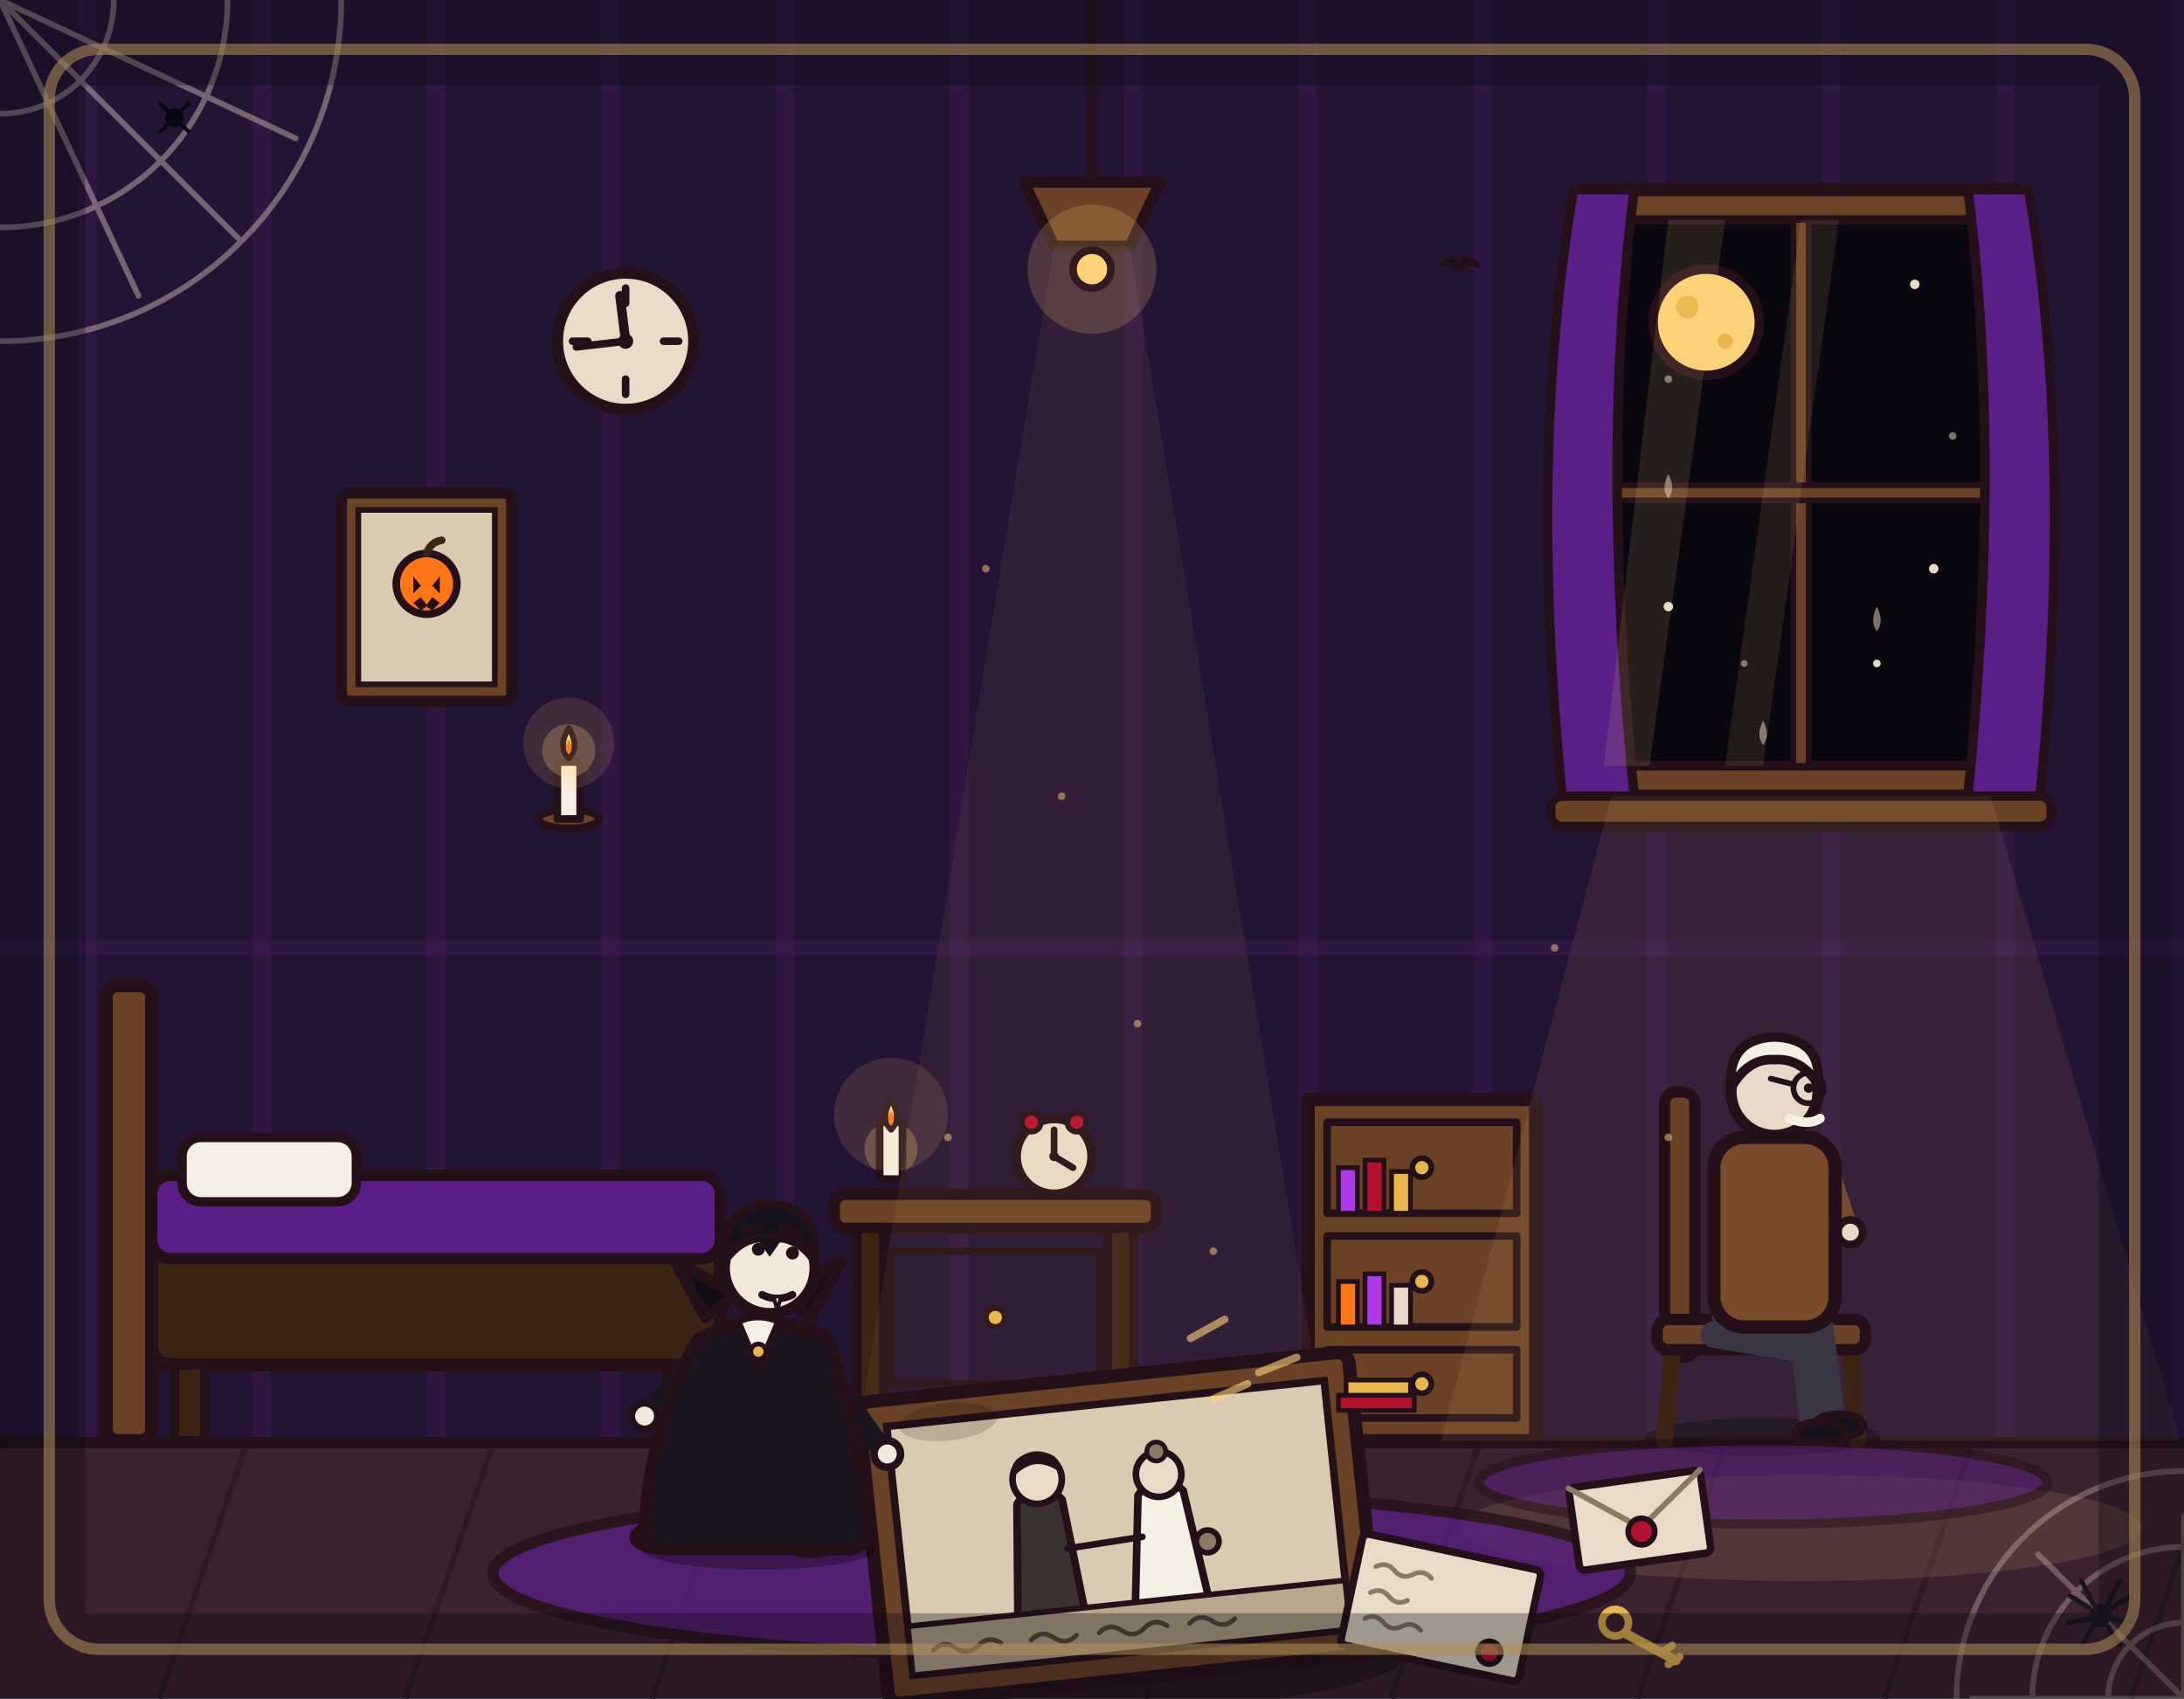
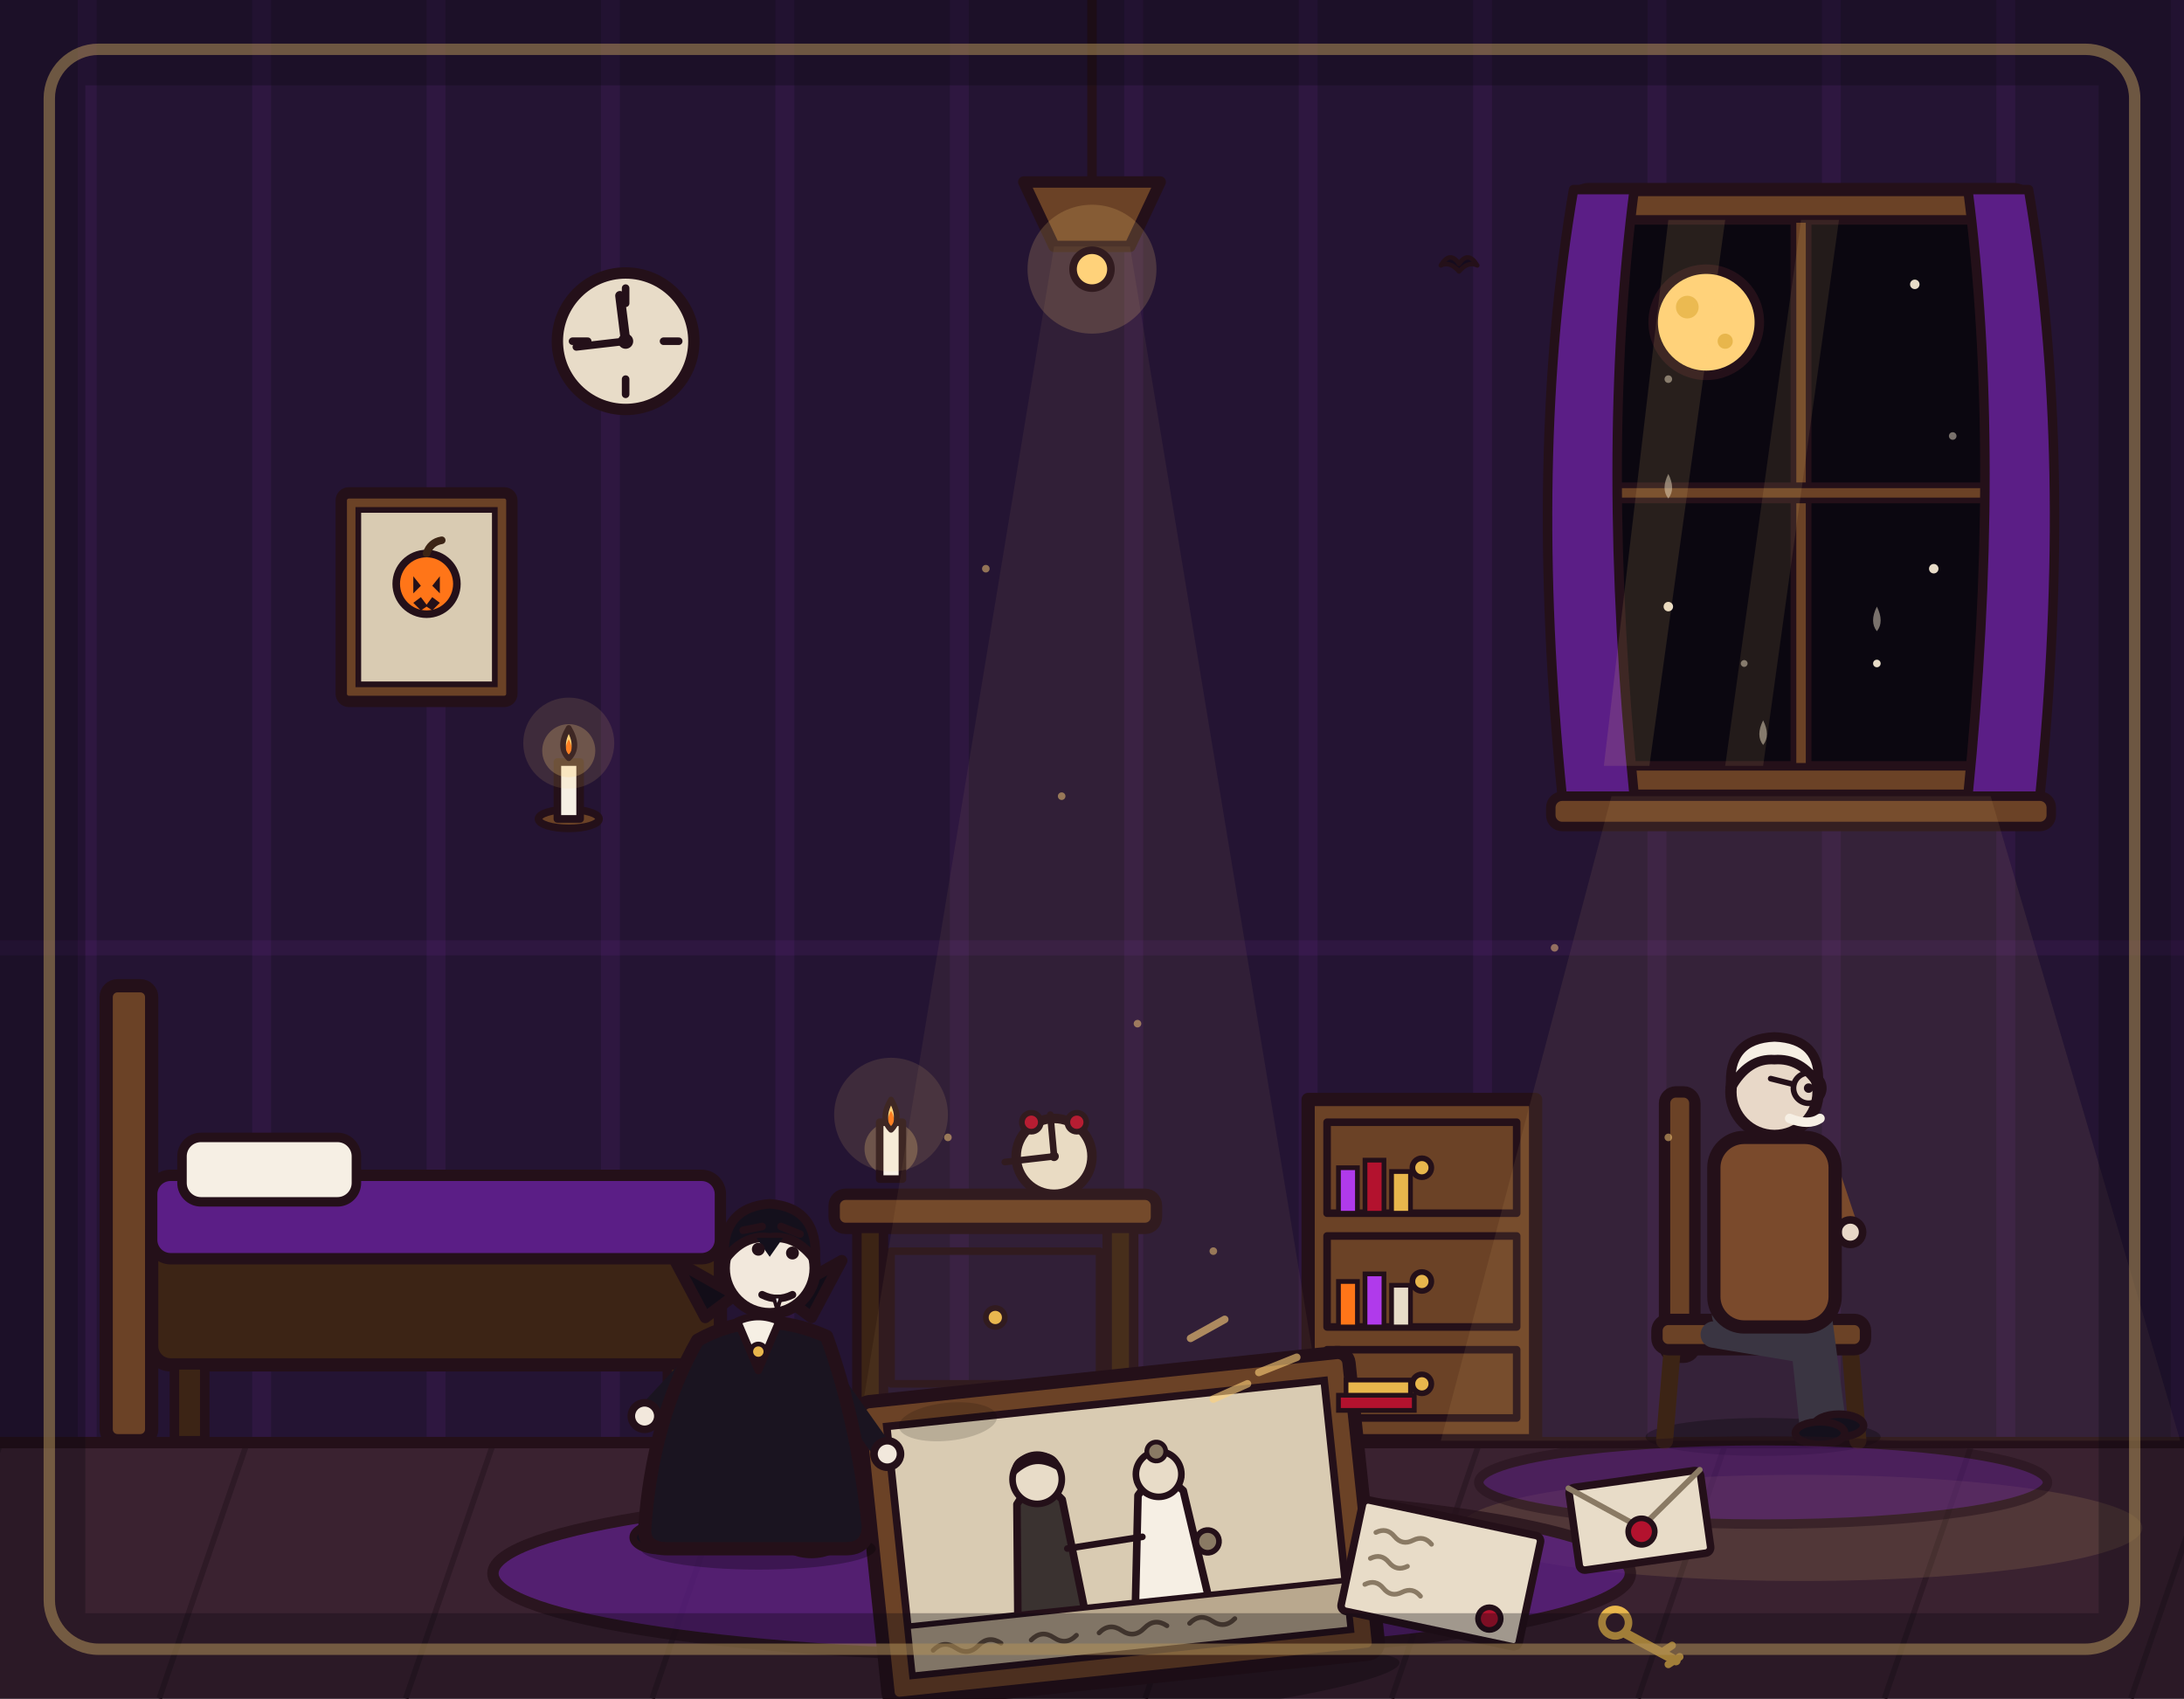
<svg xmlns="http://www.w3.org/2000/svg" viewBox="0 0 1152 896" width="1152" height="896">
  <rect x="0" y="0" width="1152" height="896" fill="#241433" />
  <path d="M46 0V762M138 0V762M230 0V762M322 0V762M414 0V762M506 0V762M598 0V762M690 0V762M782 0V762M874 0V762M966 0V762M1058 0V762M1150 0V762" stroke="#b03aeb" stroke-width="10" opacity=".07" fill="none" />
-   <g fill="none" stroke="#e8dcc8" stroke-width="3" opacity=".4" stroke-linecap="round">
-     <path d="M60 0A60 60 0 0 1 0 60M120 0A120 120 0 0 1 0 120M180 0A180 180 0 0 1 0 180" />
-     <line x1="0" y1="0" x2="127" y2="127" />
-     <line x1="0" y1="0" x2="156" y2="73" />
-     <line x1="0" y1="0" x2="73" y2="156" />
-   </g>
-   <circle cx="92" cy="62" r="5" fill="#0b0710" />
-   <path d="M92 62L84 54M92 62L100 54M92 62L84 70M92 62L100 70" stroke="#0b0710" stroke-width="2" fill="none" />
  <g>
    <rect x="830" y="100" width="240" height="320" rx="8" fill="#6b4226" stroke="#241019" stroke-width="7" stroke-linejoin="round" />
    <rect x="846" y="116" width="208" height="288" fill="#0b0710" stroke="#241019" stroke-width="5" />
    <rect x="946" y="116" width="8" height="288" fill="#6b4226" stroke="#241019" stroke-width="3" />
    <rect x="846" y="256" width="208" height="8" fill="#6b4226" stroke="#241019" stroke-width="3" />
    <circle cx="900" cy="170" r="28" fill="#ffd27a" stroke="#241019" stroke-width="5" />
    <circle cx="890" cy="162" r="6" fill="#e8b64c" />
    <circle cx="910" cy="180" r="4" fill="#e8b64c" />
    <circle cx="1010" cy="150" r="2.5" fill="#e8dcc8" />
    <circle cx="1020" cy="300" r="2.5" fill="#e8dcc8" />
    <circle cx="880" cy="320" r="2.5" fill="#e8dcc8" />
    <circle cx="990" cy="350" r="2" fill="#e8dcc8" />
    <path d="M830 100Q806 240 824 420L862 420Q844 240 862 100Z" fill="#5b1e86" stroke="#241019" stroke-width="5" stroke-linejoin="round" />
    <path d="M1070 100Q1094 240 1076 420L1038 420Q1056 240 1038 100Z" fill="#5b1e86" stroke="#241019" stroke-width="5" stroke-linejoin="round" />
    <rect x="818" y="420" width="264" height="16" rx="6" fill="#6b4226" stroke="#241019" stroke-width="5" stroke-linejoin="round" />
  </g>
  <path d="M0 0Q6 -10 12 -1Q18 -10 24 0Q18 -3 12 4Q6 -3 0 0Z" transform="translate(760 140) scale(.8)" fill="#150b1e" stroke="#241019" stroke-width="3" stroke-linejoin="round" />
  <line x1="576" y1="0" x2="576" y2="96" stroke="#241019" stroke-width="5" />
  <path d="M540 96L612 96L596 130L556 130Z" fill="#6b4226" stroke="#241019" stroke-width="6" stroke-linejoin="round" />
  <circle cx="576" cy="142" r="34" fill="#ffd27a" opacity=".18" />
  <circle cx="576" cy="142" r="10" fill="#ffd27a" stroke="#241019" stroke-width="4" />
  <g>
    <rect x="56" y="520" width="24" height="240" rx="6" fill="#6b4226" stroke="#241019" stroke-width="7" stroke-linejoin="round" />
    <rect x="80" y="640" width="300" height="80" rx="10" fill="#3c2415" stroke="#241019" stroke-width="7" stroke-linejoin="round" />
    <rect x="80" y="620" width="300" height="44" rx="10" fill="#5b1e86" stroke="#241019" stroke-width="6" stroke-linejoin="round" />
    <rect x="96" y="600" width="92" height="34" rx="10" fill="#f6efe4" stroke="#241019" stroke-width="5" stroke-linejoin="round" />
    <rect x="92" y="720" width="16" height="40" fill="#3c2415" stroke="#241019" stroke-width="5" />
    <rect x="352" y="720" width="16" height="40" fill="#3c2415" stroke="#241019" stroke-width="5" />
  </g>
  <g>
    <ellipse cx="300" cy="432" rx="16" ry="5" fill="#6b4226" stroke="#241019" stroke-width="4" />
    <rect x="294" y="402" width="12" height="30" fill="#f6efe4" stroke="#241019" stroke-width="4" stroke-linejoin="round" />
    <circle cx="300" cy="396" r="14" fill="#ffd27a" opacity=".25" />
    <path d="M300 384Q306 394 300 400Q294 394 300 384Z" fill="#ffd27a" stroke="#241019" stroke-width="3" stroke-linejoin="round" />
    <path d="M300 390 Q303 395 300 398 Q297 395 300 390 Z" fill="#ff7518" />
    <circle cx="300" cy="392" r="24" fill="#ffd27a" opacity=".12" />
  </g>
  <g>
    <rect x="440" y="630" width="170" height="18" rx="6" fill="#6b4226" stroke="#241019" stroke-width="6" stroke-linejoin="round" />
    <rect x="452" y="648" width="14" height="112" fill="#3c2415" stroke="#241019" stroke-width="5" stroke-linejoin="round" />
    <rect x="584" y="648" width="14" height="112" fill="#3c2415" stroke="#241019" stroke-width="5" stroke-linejoin="round" />
    <rect x="470" y="660" width="110" height="70" fill="none" stroke="#241019" stroke-width="4" stroke-linejoin="round" />
    <circle cx="525" cy="695" r="5" fill="#e8b64c" stroke="#241019" stroke-width="3" />
    <circle cx="470" cy="606" r="14" fill="#ffd27a" opacity=".25" />
    <rect x="464" y="592" width="12" height="30" fill="#f6efe4" stroke="#241019" stroke-width="4" stroke-linejoin="round" />
    <path d="M470 580Q476 590 470 596Q464 590 470 580Z" fill="#ffd27a" stroke="#241019" stroke-width="3" stroke-linejoin="round" />
    <path d="M470 586 Q473 591 470 594 Q467 591 470 586 Z" fill="#ff7518" />
    <circle cx="470" cy="588" r="30" fill="#ffd27a" opacity=".12" />
    <circle cx="556" cy="610" r="20" fill="#e8dcc8" stroke="#241019" stroke-width="5" />
    <circle cx="544" cy="592" r="5" fill="#b3122e" stroke="#241019" stroke-width="3" />
    <circle cx="568" cy="592" r="5" fill="#b3122e" stroke="#241019" stroke-width="3" />
-     <path d="M556 610L556 596M556 610L566 616" stroke="#241019" stroke-width="3.5" stroke-linecap="round" fill="none" />
+     <path d="M556 610L554 588M556 610L530 613" stroke="#241019" stroke-width="3.5" stroke-linecap="round" fill="none" />
    <circle cx="556" cy="610" r="2.5" fill="#241019" />
  </g>
  <g>
    <rect x="690" y="580" width="120" height="180" fill="#6b4226" stroke="#241019" stroke-width="7" stroke-linejoin="round" />
    <rect x="700" y="592" width="100" height="48" fill="none" stroke="#241019" stroke-width="4" stroke-linejoin="round" />
    <rect x="700" y="652" width="100" height="48" fill="none" stroke="#241019" stroke-width="4" stroke-linejoin="round" />
    <rect x="700" y="712" width="100" height="36" fill="none" stroke="#241019" stroke-width="4" stroke-linejoin="round" />
    <circle cx="750" cy="616" r="5" fill="#e8b64c" stroke="#241019" stroke-width="3" />
    <circle cx="750" cy="676" r="5" fill="#e8b64c" stroke="#241019" stroke-width="3" />
    <circle cx="750" cy="730" r="5" fill="#e8b64c" stroke="#241019" stroke-width="3" />
  </g>
  <rect x="0" y="760" width="1152" height="136" fill="#3a2230" />
  <path d="M0 762L-46 896M130 762L84 896M260 762L214 896M390 762L344 896M520 762L474 896M650 762L604 896M780 762L734 896M910 762L864 896M1040 762L994 896M1170 762L1124 896" stroke="#2e1a26" stroke-width="3" fill="none" />
  <line x1="0" y1="761" x2="1152" y2="761" stroke="#241019" stroke-width="6" stroke-linecap="round" />
  <polygon points="556,130 596,130 700,760 452,760" fill="#ffd27a" opacity=".06" />
  <polygon points="850,420 1050,420 1150,760 760,760" fill="#ffd27a" opacity=".08" />
  <ellipse cx="950" cy="806" rx="180" ry="28" fill="#ffd27a" opacity=".12" />
  <ellipse cx="560" cy="830" rx="300" ry="44" fill="#5b1e86" stroke="#241019" stroke-width="6" stroke-linejoin="round" opacity=".75" />
  <g transform="translate(590 806) rotate(-6)">
    <ellipse cx="0" cy="86" rx="140" ry="15" fill="#000000" opacity=".3" />
    <rect x="-130" y="-80" width="260" height="160" rx="6" fill="#6b4226" stroke="#241019" stroke-width="7" stroke-linejoin="round" />
    <rect x="-116" y="-66" width="232" height="132" fill="#d9cbb2" stroke="#241019" stroke-width="4" />
    <path d="M-58 44L-52 -18Q-40 -34 -28 -18L-22 44Z" fill="#3a3230" stroke="#241019" stroke-width="4" stroke-linejoin="round" />
    <circle cx="-40" cy="-30" r="13" fill="#e8dcc8" stroke="#241019" stroke-width="3.5" />
    <path d="M-53 -32Q-54 -44 -40 -44Q-26 -44 -27 -32Q-34 -38 -40 -38Q-46 -38 -53 -32Z" fill="#241019" />
    <path d="M4 46L12 -16Q24 -30 36 -16L44 46Z" fill="#f6efe4" stroke="#241019" stroke-width="4" stroke-linejoin="round" />
    <path d="M12 -22Q24 -44 36 -22Q30 -28 24 -28Q18 -28 12 -22Z" fill="#f6efe4" stroke="#241019" stroke-width="3" />
    <circle cx="24" cy="-26" r="12" fill="#e8dcc8" stroke="#241019" stroke-width="3.5" />
    <circle cx="24" cy="-38" r="5" fill="#8a7a64" stroke="#241019" stroke-width="2.5" />
    <circle cx="46" cy="12" r="6" fill="#8a7a64" stroke="#241019" stroke-width="3" />
    <line x1="-28" y1="8" x2="12" y2="6" stroke="#241019" stroke-width="3.5" stroke-linecap="round" />
    <rect x="-116" y="40" width="232" height="26" fill="#b9a88e" stroke="#241019" stroke-width="3" />
    <path d="M-104 54q6 -5 12 0q6 5 12 0q6 -5 12 0M-52 54q6 -5 12 0q6 5 12 0M-16 54q6 -5 12 0q6 5 12 0q6 -5 12 0M32 54q6 -5 12 0q6 5 12 0" stroke="#5a4a3a" stroke-width="2.5" fill="none" stroke-linecap="round" />
  </g>
-   <g transform="translate(760 848) rotate(12)">
+   <g transform="translate(760 830) rotate(12)">
    <rect x="-48" y="-30" width="96" height="60" rx="3" fill="#e8dcc8" stroke="#241019" stroke-width="4" stroke-linejoin="round" />
    <path d="M-38 -14q5 -4 10 0q5 4 10 0q5 -4 10 0M-38 0q5 -4 10 0q5 4 10 0M-38 14q5 -4 10 0q5 4 10 0q5 -4 10 0" stroke="#8a7a64" stroke-width="2.5" fill="none" stroke-linecap="round" />
    <circle cx="30" cy="18" r="6" fill="#b3122e" stroke="#241019" stroke-width="3" />
  </g>
  <g transform="translate(400 815)">
    <ellipse cx="0" cy="2" rx="62" ry="11" fill="#000000" opacity=".28" />
    <path d="M-10 -46 L-38 -32 L-48 -6" fill="none" stroke="#241a2e" stroke-width="15" stroke-linecap="round" stroke-linejoin="round" />
    <path d="M8 -46 L30 -30 L24 -4" fill="none" stroke="#241a2e" stroke-width="15" stroke-linecap="round" stroke-linejoin="round" />
    <ellipse cx="-52" cy="-4" rx="14" ry="7" fill="#14101c" stroke="#241019" stroke-width="4" stroke-linejoin="round" />
    <ellipse cx="28" cy="-2" rx="14" ry="7" fill="#14101c" stroke="#241019" stroke-width="4" stroke-linejoin="round" />
    <path d="M-30 -100 L-56 -72" fill="none" stroke="#1a1420" stroke-width="11" stroke-linecap="round" />
    <circle cx="-60" cy="-68" r="7" fill="#f2e8dc" stroke="#241019" stroke-width="4" stroke-linejoin="round" />
    <path d="M30 -100 L64 -52" fill="none" stroke="#1a1420" stroke-width="11" stroke-linecap="round" />
    <circle cx="68" cy="-48" r="7" fill="#f2e8dc" stroke="#241019" stroke-width="4" stroke-linejoin="round" />
    <path d="M-32 -108 Q-56 -66 -60 -8 Q-60 2 -48 2 L46 2 Q58 2 58 -10 Q52 -66 36 -110 Q0 -126 -32 -108 Z" fill="#1a1420" stroke="#241019" stroke-width="7" stroke-linejoin="round" />
    <path d="M-28 -120 L-44 -150 L-12 -132 Z" fill="#120d18" stroke="#241019" stroke-width="6" stroke-linejoin="round" />
    <path d="M28 -120 L44 -150 L12 -132 Z" fill="#120d18" stroke="#241019" stroke-width="6" stroke-linejoin="round" />
    <path d="M-11 -118 L0 -92 L11 -118 Q0 -123 -11 -118 Z" fill="#f6efe4" stroke="#241019" stroke-width="4" stroke-linejoin="round" />
    <circle cx="0" cy="-102" r="4" fill="#e8b64c" stroke="#241019" stroke-width="2.5" />
    <circle cx="6" cy="-146" r="24" fill="#f2e8dc" stroke="#241019" stroke-width="6" stroke-linejoin="round" />
    <path d="M-18 -150 Q-20 -178 6 -180 Q32 -178 30 -150 Q20 -164 6 -162 Q-8 -164 -18 -150 Z" fill="#14101c" stroke="#241019" stroke-width="5" stroke-linejoin="round" />
    <path d="M-1 -162 L6 -152 L13 -162 Z" fill="#14101c" />
    <path d="M-8 -166 L2 -168 M12 -168 L22 -164" stroke="#241019" stroke-width="4" stroke-linecap="round" fill="none" />
    <circle cx="0" cy="-156" r="3.4" fill="#241019" />
    <circle cx="18" cy="-154" r="3.4" fill="#241019" />
    <path d="M2 -132 Q10 -128 18 -132" fill="none" stroke="#241019" stroke-width="4" stroke-linecap="round" />
    <path d="M8 -131 L12 -131 L10 -124 Z" fill="#ffffff" stroke="#241019" stroke-width="2" stroke-linejoin="round" />
  </g>
  <g transform="translate(930 706)">
    <ellipse cx="0" cy="52" rx="62" ry="10" fill="#000000" opacity=".28" />
    <rect x="-52" y="-130" width="16" height="140" rx="6" fill="#6b4226" stroke="#241019" stroke-width="6" stroke-linejoin="round" />
    <path d="M-48 6L-52 54M46 6L50 54" stroke="#3c2415" stroke-width="9" stroke-linecap="round" fill="none" />
    <rect x="-56" y="-10" width="110" height="16" rx="6" fill="#6b4226" stroke="#241019" stroke-width="6" stroke-linejoin="round" />
    <path d="M-20 -12L30 -6L36 40" fill="none" stroke="#3a3542" stroke-width="14" stroke-linecap="round" />
    <path d="M-26 -2L22 6L26 44" fill="none" stroke="#3a3542" stroke-width="14" stroke-linecap="round" />
    <ellipse cx="40" cy="46" rx="13" ry="6" fill="#14101c" stroke="#241019" stroke-width="4" stroke-linejoin="round" />
    <ellipse cx="30" cy="50" rx="13" ry="6" fill="#14101c" stroke="#241019" stroke-width="4" stroke-linejoin="round" />
    <path d="M32 -96L44 -60" fill="none" stroke="#7a4a2c" stroke-width="11" stroke-linecap="round" />
    <circle cx="46" cy="-56" r="6.5" fill="#e8d8c8" stroke="#241019" stroke-width="4" />
    <rect x="-26" y="-106" width="64" height="100" rx="16" fill="#7a4a2c" stroke="#241019" stroke-width="7" stroke-linejoin="round" />
    <circle cx="6" cy="-130" r="23" fill="#e8d8c8" stroke="#241019" stroke-width="6" stroke-linejoin="round" />
    <path d="M-17 -132Q-19 -158 6 -159Q31 -158 29 -134Q20 -148 6 -147Q-8 -148 -17 -132Z" fill="#f6efe4" stroke="#241019" stroke-width="5" stroke-linejoin="round" />
    <circle cx="24" cy="-132" r="8" fill="none" stroke="#241019" stroke-width="3" />
    <circle cx="24" cy="-132" r="2.5" fill="#241019" />
    <line x1="16" y1="-134" x2="4" y2="-137" stroke="#241019" stroke-width="3" stroke-linecap="round" />
    <path d="M14 -116Q24 -112 30 -116" fill="none" stroke="#f6efe4" stroke-width="5" stroke-linecap="round" />
  </g>
  <g>
    <circle cx="330" cy="180" r="36" fill="#e8dcc8" stroke="#241019" stroke-width="6" stroke-linejoin="round" />
    <path d="M330 152V160M330 200V208M302 180H310M350 180H358" stroke="#241019" stroke-width="4" stroke-linecap="round" />
    <line x1="330" y1="180" x2="327" y2="156" stroke="#241019" stroke-width="5" stroke-linecap="round" />
    <line x1="330" y1="180" x2="304" y2="183" stroke="#241019" stroke-width="4" stroke-linecap="round" />
    <circle cx="330" cy="180" r="4" fill="#241019" />
  </g>
  <g>
    <rect x="180" y="260" width="90" height="110" rx="4" fill="#6b4226" stroke="#241019" stroke-width="6" stroke-linejoin="round" stroke-linecap="round" />
    <rect x="189" y="269" width="72" height="92" fill="#d9cbb2" stroke="#241019" stroke-width="3" />
    <circle cx="225" cy="308" r="16" fill="#ff7518" stroke="#241019" stroke-width="4" />
    <path d="M225 292 Q227 286 233 285" fill="none" stroke="#3c2415" stroke-width="4" stroke-linecap="round" />
    <path d="M218 304 L222 309 L218 313 ZM232 304 L228 309 L232 313 Z" fill="#241019" />
    <path d="M218 318 L222 315 L225 319 L228 315 L232 318 L228 322 L225 320 L222 322 Z" fill="#241019" />
  </g>
  <g fill="#e8dcc8" opacity=".5">
    <circle cx="880" cy="200" r="2" />
    <circle cx="1030" cy="230" r="2" />
    <circle cx="920" cy="350" r="1.8" />
    <path d="M880 250 Q884 258 880 263 Q876 258 880 250 Z" />
    <path d="M990 320 Q994 328 990 333 Q986 328 990 320 Z" />
    <path d="M930 380 Q934 388 930 393 Q926 388 930 380 Z" />
  </g>
  <g fill="#ffd27a" opacity=".5">
    <circle cx="520" cy="300" r="2" />
    <circle cx="560" cy="420" r="2" />
    <circle cx="600" cy="540" r="2" />
    <circle cx="500" cy="600" r="2" />
    <circle cx="640" cy="660" r="2" />
    <circle cx="820" cy="500" r="2" />
    <circle cx="880" cy="600" r="2" />
  </g>
  <g>
    <circle cx="852" cy="856" r="7" fill="none" stroke="#e8b64c" stroke-width="4" />
    <line x1="858" y1="862" x2="884" y2="876" stroke="#e8b64c" stroke-width="5" stroke-linecap="round" />
    <line x1="876" y1="872" x2="882" y2="868" stroke="#e8b64c" stroke-width="4" stroke-linecap="round" />
    <line x1="880" y1="878" x2="886" y2="874" stroke="#e8b64c" stroke-width="4" stroke-linecap="round" />
  </g>
-   <g stroke="#e8dcc8" stroke-width="3" opacity=".3" fill="none" stroke-linecap="round">
-     <line x1="1152" y1="896" x2="1040" y2="896" />
-     <line x1="1152" y1="896" x2="1152" y2="800" />
-     <line x1="1152" y1="896" x2="1075" y2="820" />
-     <path d="M1112 896 A40 40 0 0 1 1152 856" />
-     <path d="M1072 896 A80 80 0 0 1 1152 816" />
-     <path d="M1032 896 A120 120 0 0 1 1152 776" />
-   </g>
-   <circle cx="1108" cy="852" r="6" fill="#1a1420" />
-   <path d="M1102 848 L1092 842 M1102 854 L1091 856 M1114 848 L1124 842 M1114 854 L1125 856 M1104 846 L1098 834 M1112 846 L1118 834 M1104 858 L1098 868 M1112 858 L1118 868" stroke="#1a1420" stroke-width="2.5" stroke-linecap="round" fill="none" />
  <ellipse cx="930" cy="782" rx="150" ry="22" fill="#5b1e86" stroke="#241019" stroke-width="5" opacity=".5" />
  <g stroke="#241019" stroke-width="2.5">
    <rect x="706" y="616" width="10" height="24" fill="#b03aeb" />
    <rect x="720" y="612" width="10" height="28" fill="#b3122e" />
    <rect x="734" y="618" width="10" height="22" fill="#e8b64c" />
    <rect x="706" y="676" width="10" height="24" fill="#ff7518" />
    <rect x="720" y="672" width="10" height="28" fill="#b03aeb" />
    <rect x="734" y="678" width="10" height="22" fill="#e8dcc8" />
    <rect x="706" y="736" width="40" height="8" fill="#b3122e" />
    <rect x="710" y="728" width="34" height="8" fill="#e8b64c" />
  </g>
  <line x1="0" y1="500" x2="1152" y2="500" stroke="#b03aeb" stroke-width="8" opacity=".07" />
  <g transform="rotate(-8 865 802)">
    <rect x="830" y="780" width="70" height="44" rx="3" fill="#e8dcc8" stroke="#241019" stroke-width="4" stroke-linejoin="round" />
    <path d="M830 780 L865 806 L900 780" fill="none" stroke="#8a7a64" stroke-width="3" stroke-linecap="round" />
    <circle cx="865" cy="808" r="7" fill="#b3122e" stroke="#241019" stroke-width="3" />
  </g>
  <g stroke="#ffd27a" stroke-width="4" stroke-linecap="round" opacity=".6">
    <line x1="628" y1="706" x2="646" y2="696" />
    <line x1="664" y1="724" x2="684" y2="716" />
    <line x1="640" y1="738" x2="658" y2="730" />
  </g>
  <polygon points="880,116 910,116 870,404 846,404" fill="#ffd27a" opacity=".12" />
  <polygon points="950,116 970,116 930,404 910,404" fill="#ffd27a" opacity=".1" />
  <ellipse cx="500" cy="750" rx="26" ry="10" fill="#000000" opacity=".15" transform="rotate(-6 500 750)" />
  <rect x="26" y="26" width="1100" height="844" rx="26" fill="none" stroke="#ffd27a" stroke-width="6" opacity=".55" />
  <rect x="0" y="0" width="1152" height="896" fill="none" stroke="#0b0710" stroke-width="90" opacity=".32" />
</svg>
